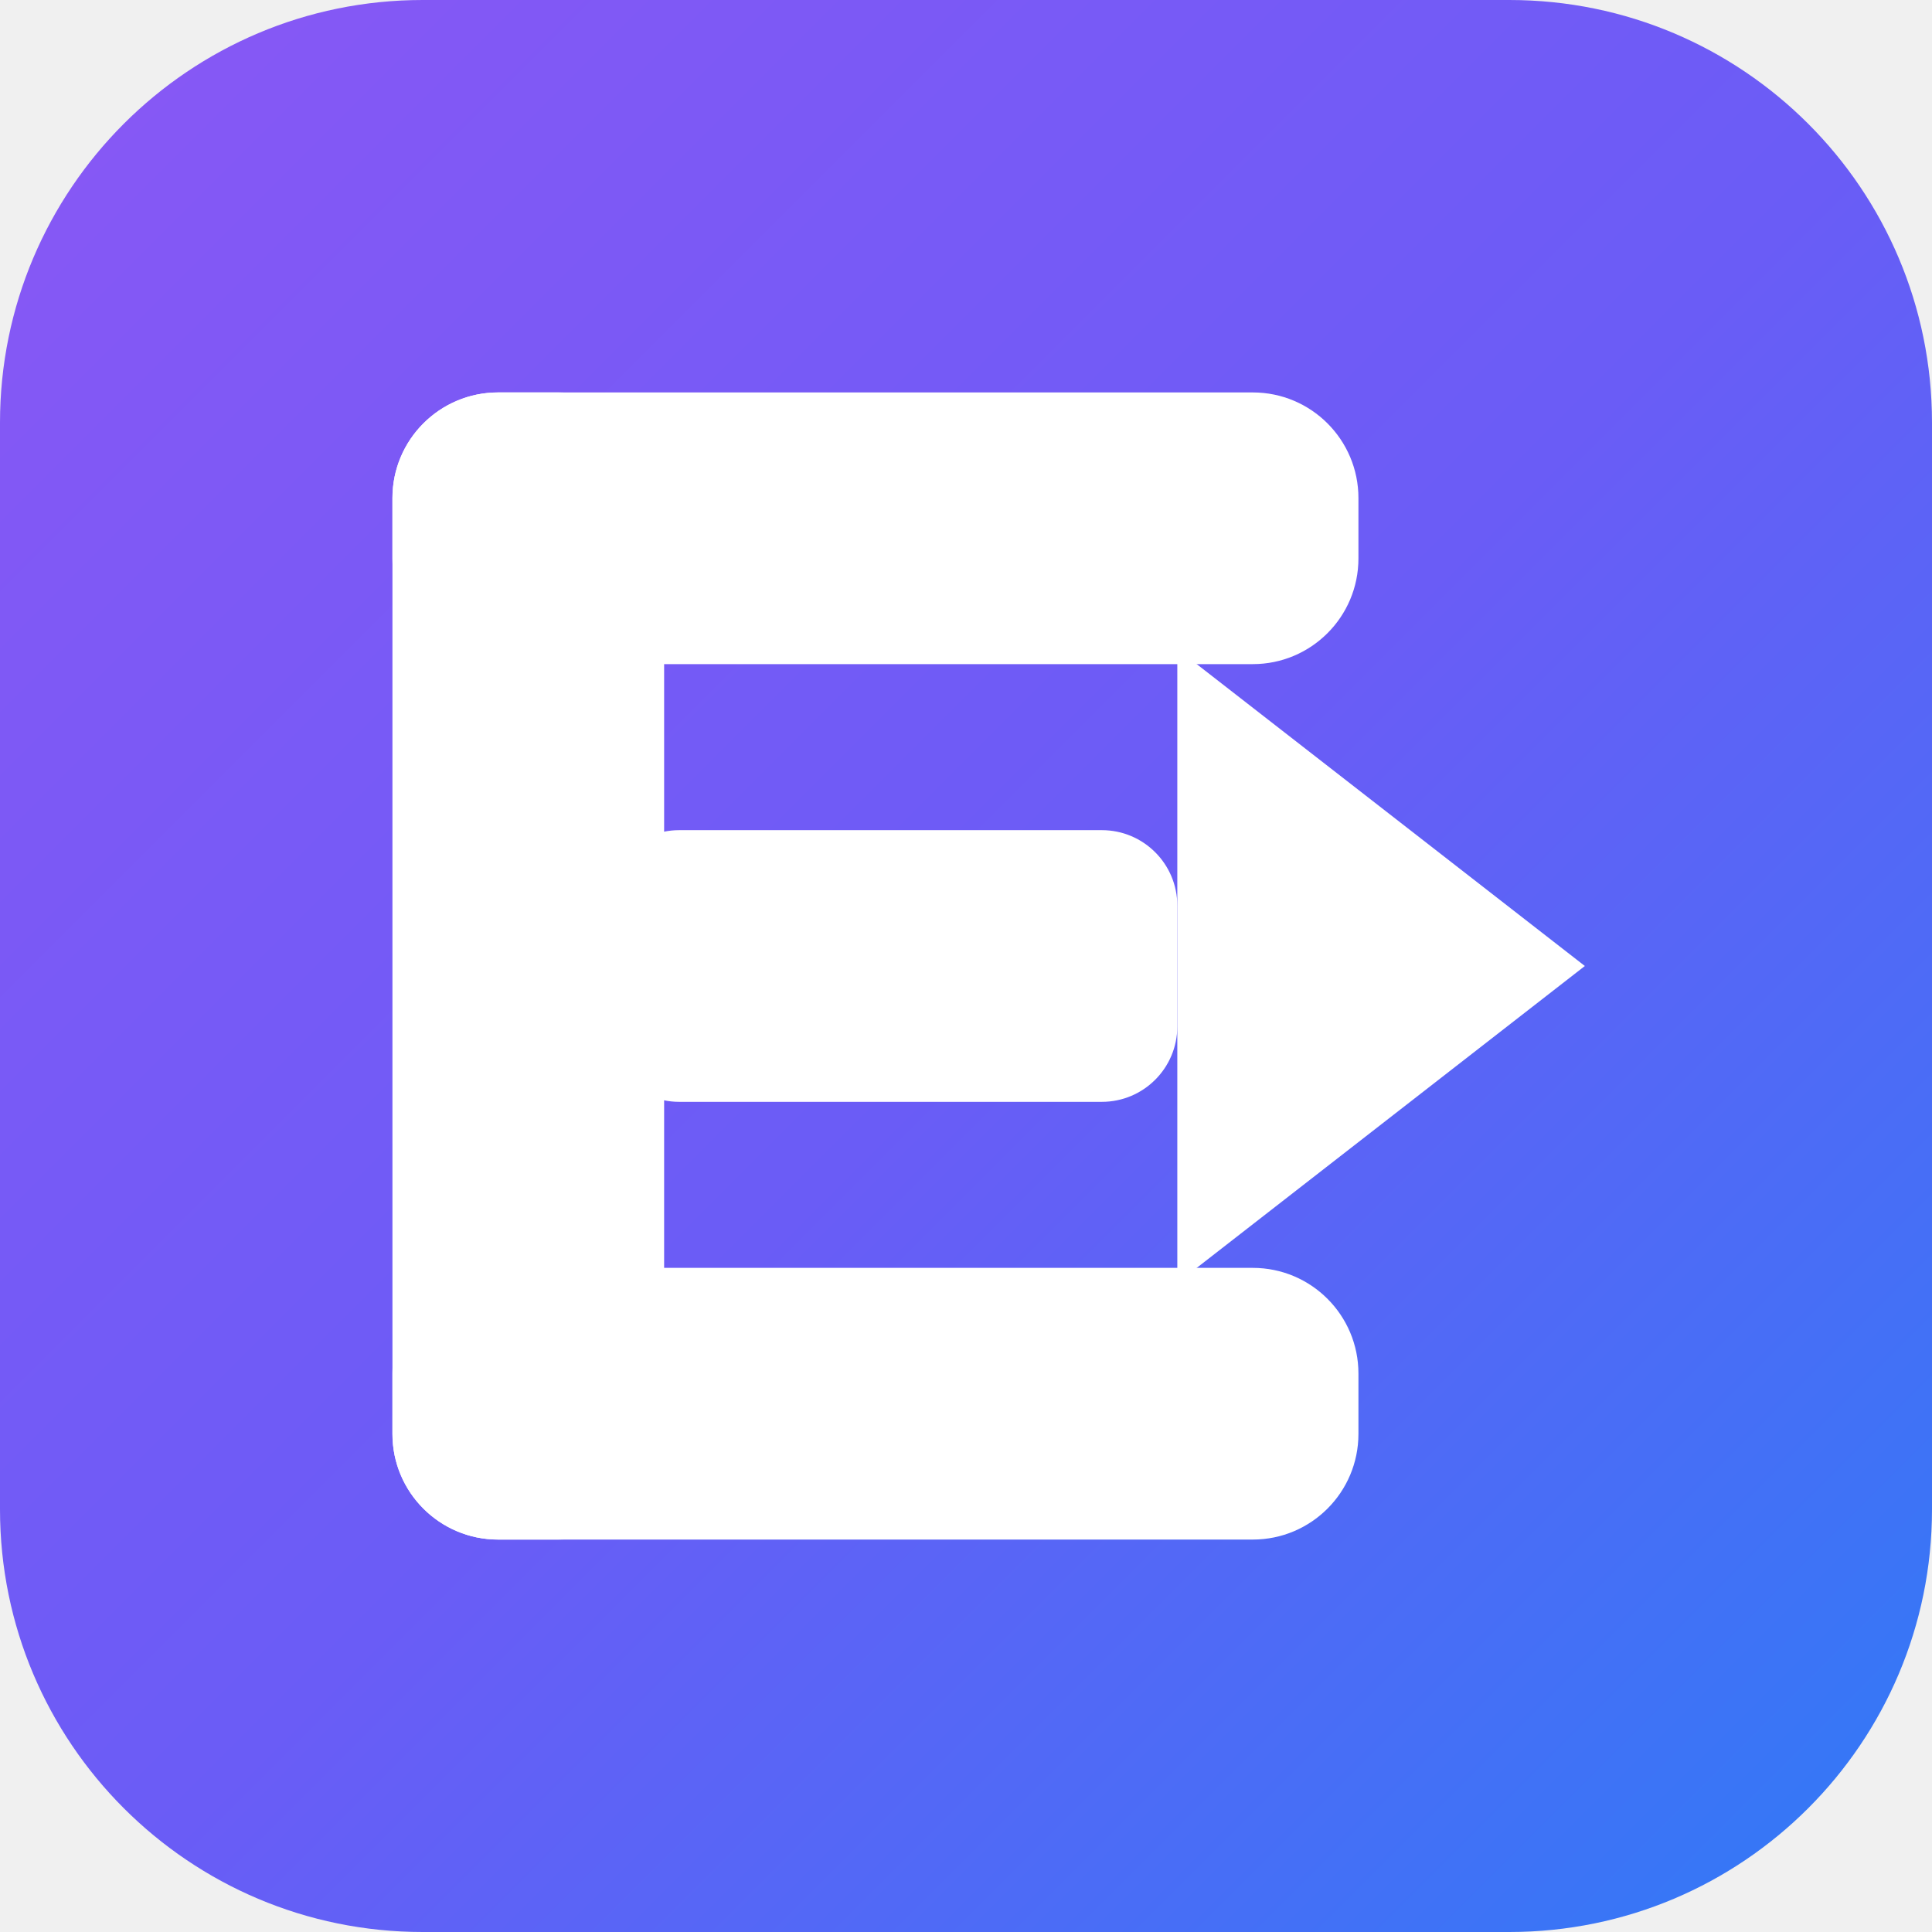
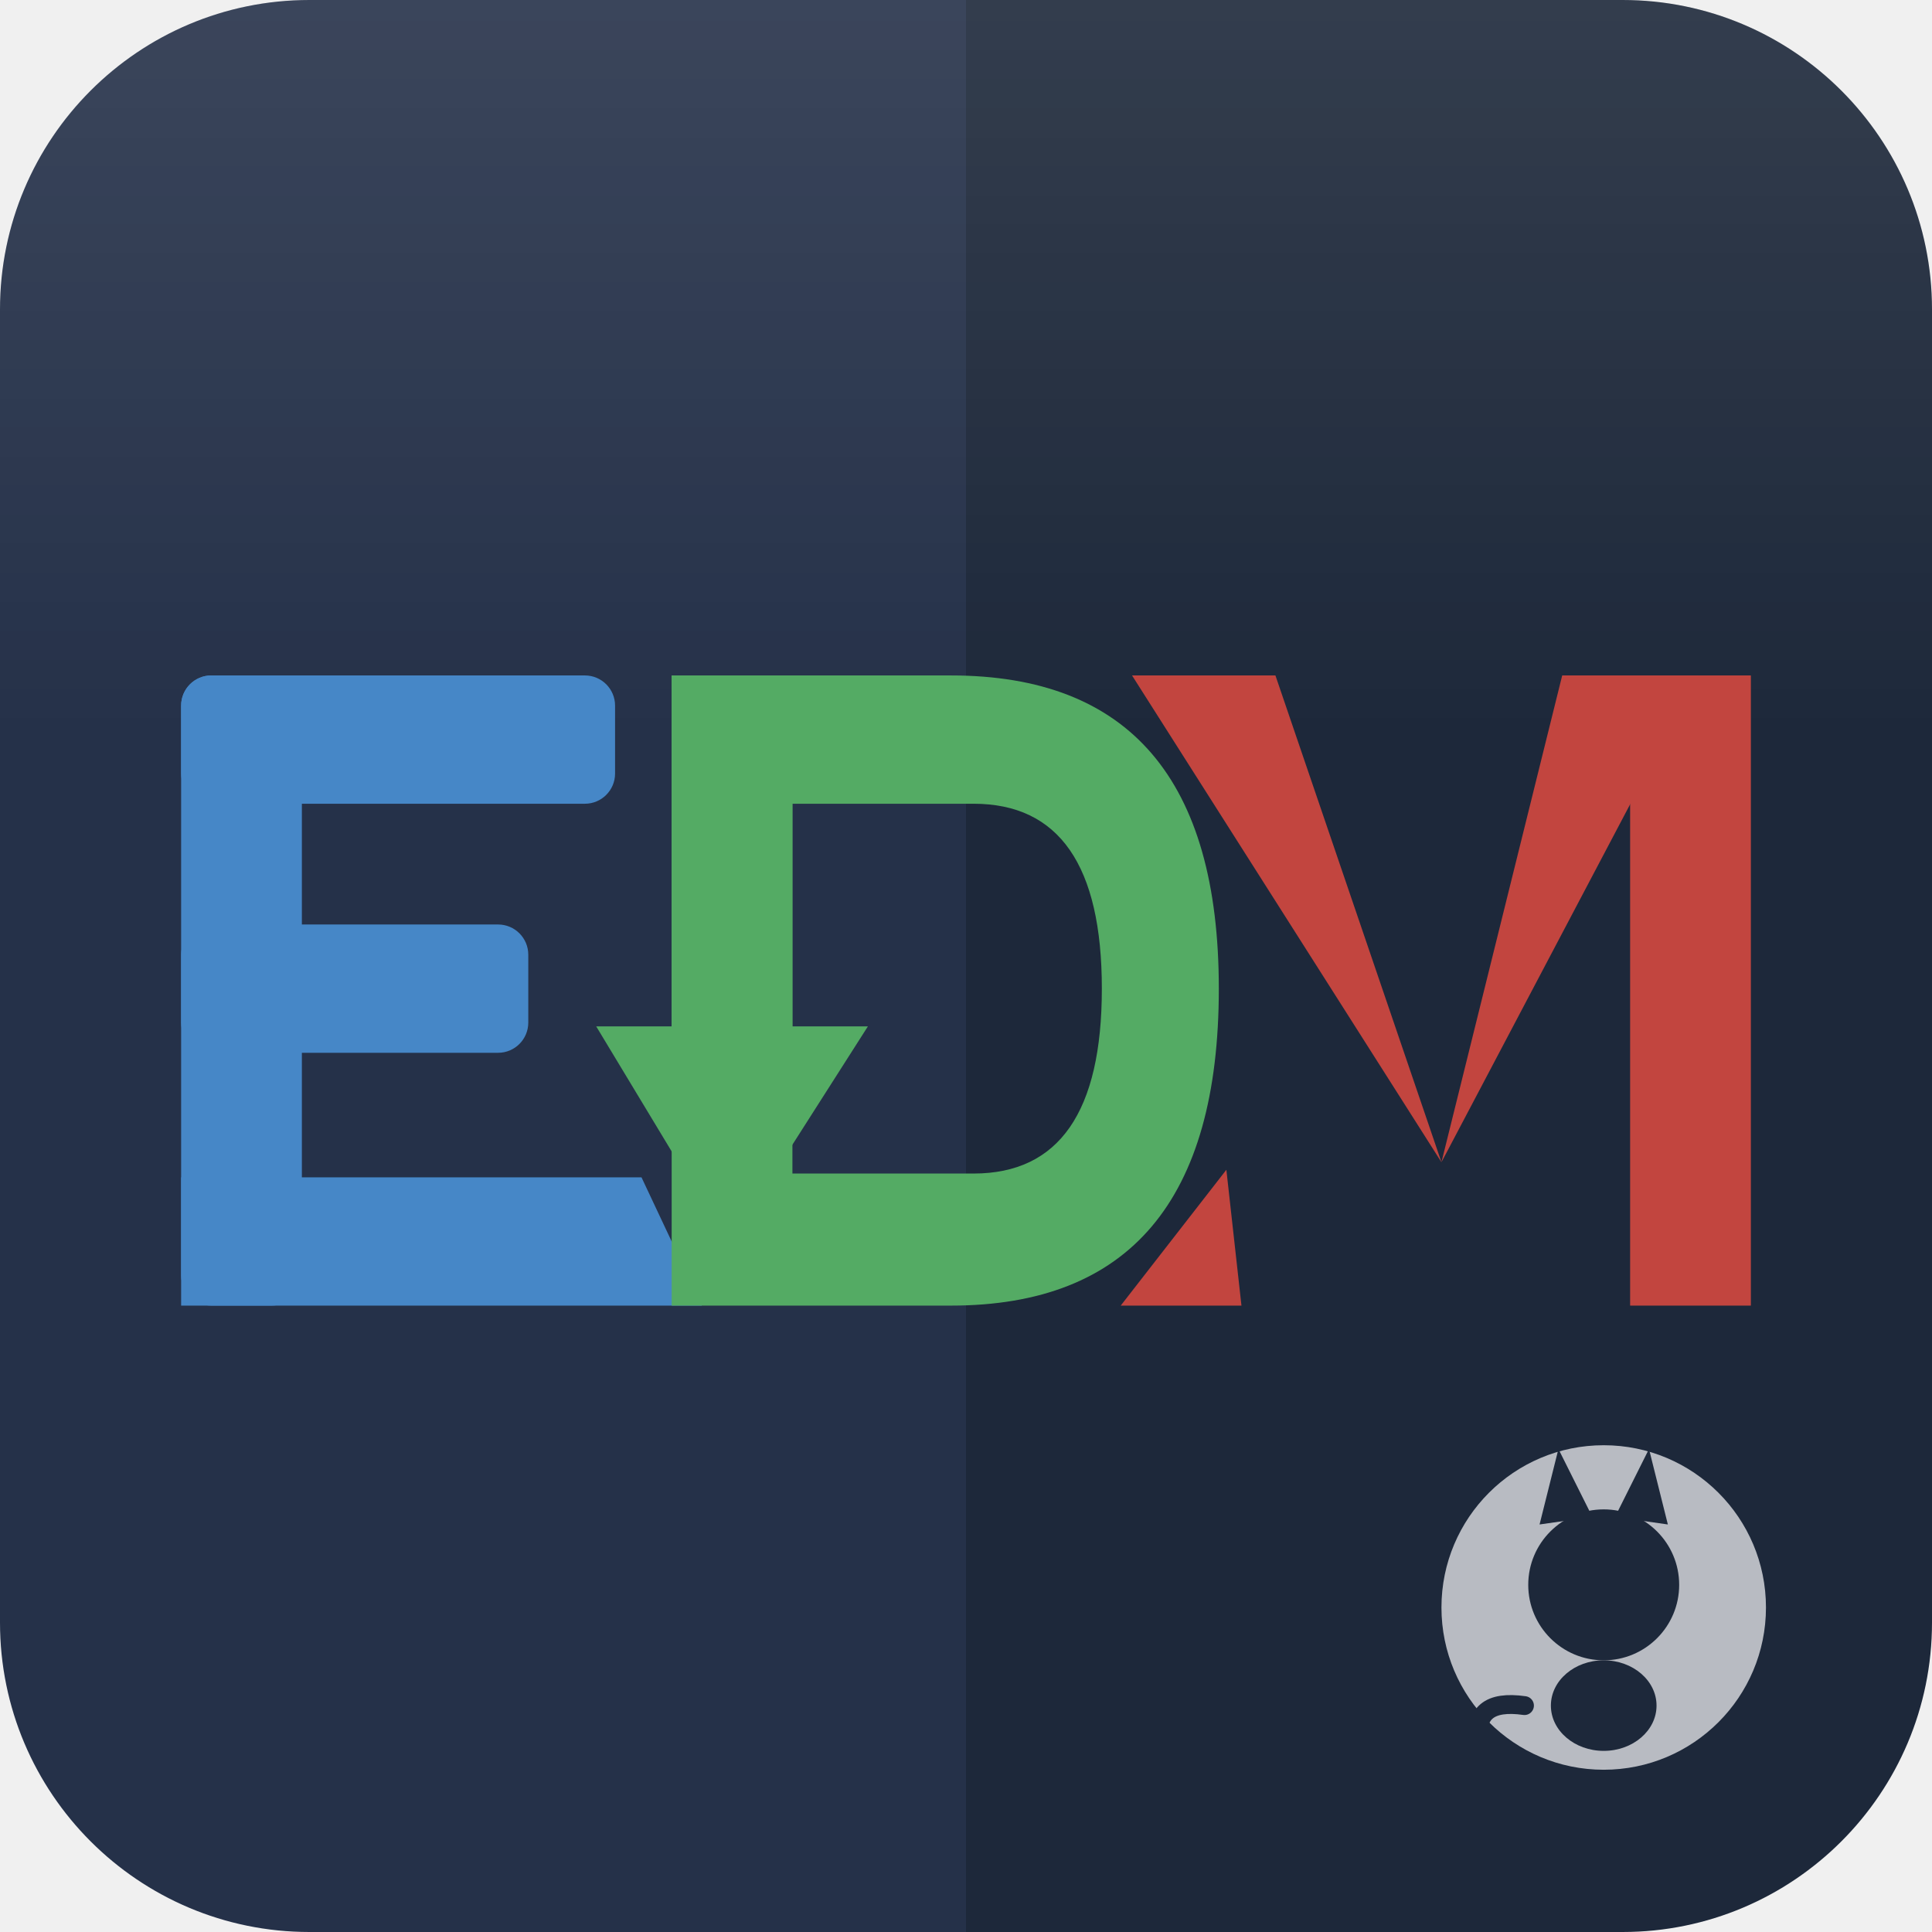
- <svg xmlns="http://www.w3.org/2000/svg" width="64" height="64" viewBox="0 0 64 64" role="img" aria-label="Ezoo Download tray">
+ <svg xmlns="http://www.w3.org/2000/svg" width="64" height="64" viewBox="0 0 512 512" role="img" aria-label="Ezoo Download Manager tray">
  <defs>
-     <linearGradient id="ezoo-t-bg" x1="0" y1="0" x2="1" y2="1">
-       <stop offset="0" stop-color="#8A57F5" />
-       <stop offset=".52" stop-color="#6A5CF6" />
-       <stop offset="1" stop-color="#2E7BF6" />
+     <linearGradient id="edm-bg" x1="0" y1="0" x2="1" y2="0">
+       <stop offset="0" stop-color="#253149" />
+       <stop offset="0.5" stop-color="#253149" />
+       <stop offset="0.5" stop-color="#1D283A" />
+       <stop offset="1" stop-color="#1D283A" />
+     </linearGradient>
+     <linearGradient id="edm-sheen" x1="0" y1="0" x2="0" y2="1">
+       <stop offset="0" stop-color="#ffffff" stop-opacity=".10" />
+       <stop offset=".38" stop-color="#ffffff" stop-opacity="0" />
    </linearGradient>
  </defs>
-   <rect width="64" height="64" rx="14" fill="url(#ezoo-t-bg)" />
-   <g fill="#ffffff">
-     <rect x="13" y="13" width="9" height="38" rx="3.5" />
-     <rect x="13" y="13" width="32" height="9" rx="3.5" />
-     <rect x="13" y="42" width="32" height="9" rx="3.5" />
-     <rect x="20" y="27.5" width="19" height="9" rx="2.5" />
-     <path d="M39 21.5 v21 L52.5 32 z" />
+   <rect width="512" height="512" rx="82" fill="url(#edm-bg)" />
+   <rect width="512" height="512" rx="82" fill="url(#edm-sheen)" />
+   <g fill="#4687C7">
+     <rect x="48" y="179" width="32" height="167" rx="8" />
+     <rect x="48" y="179" width="115" height="34" rx="8" />
+     <rect x="48" y="245" width="92" height="34" rx="8" />
+     <polygon points="48,312 170,312 186,346 48,346" />
+   </g>
+   <g fill="#54AB64">
+     <rect x="178" y="179" width="32" height="96" />
+     <polygon points="158,272 230,272 193,330" />
+     <path fill-rule="evenodd" d="M178 179 H252 Q323 179 323 262 Q323 346 252 346 H178 Z M210 213 H258 Q292 213 292 262 Q292 311 258 311 H210 Z" />
+   </g>
+   <g fill="#C2453F">
+     <polygon points="300,179 338,179 382,308" />
+     <polygon points="414,179 450,179 382,308" />
+     <rect x="432" y="179" width="32" height="167" />
+     <polygon points="325,310 297,346 329,346" />
+   </g>
+   <g>
+     <circle cx="425" cy="426" r="43" fill="#B8BBC2" />
+     <polygon fill="#1D283A" points="408,404 413,384 422,402" />
+     <polygon fill="#1D283A" points="428,402 437,384 442,404" />
+     <circle cx="425" cy="420" r="20" fill="#1D283A" />
+     <ellipse cx="425" cy="452" rx="14" ry="12" fill="#1D283A" />
+     <path d="M404 452 q-14 -2 -12 10" fill="none" stroke="#1D283A" stroke-width="5" stroke-linecap="round" />
  </g>
</svg>
